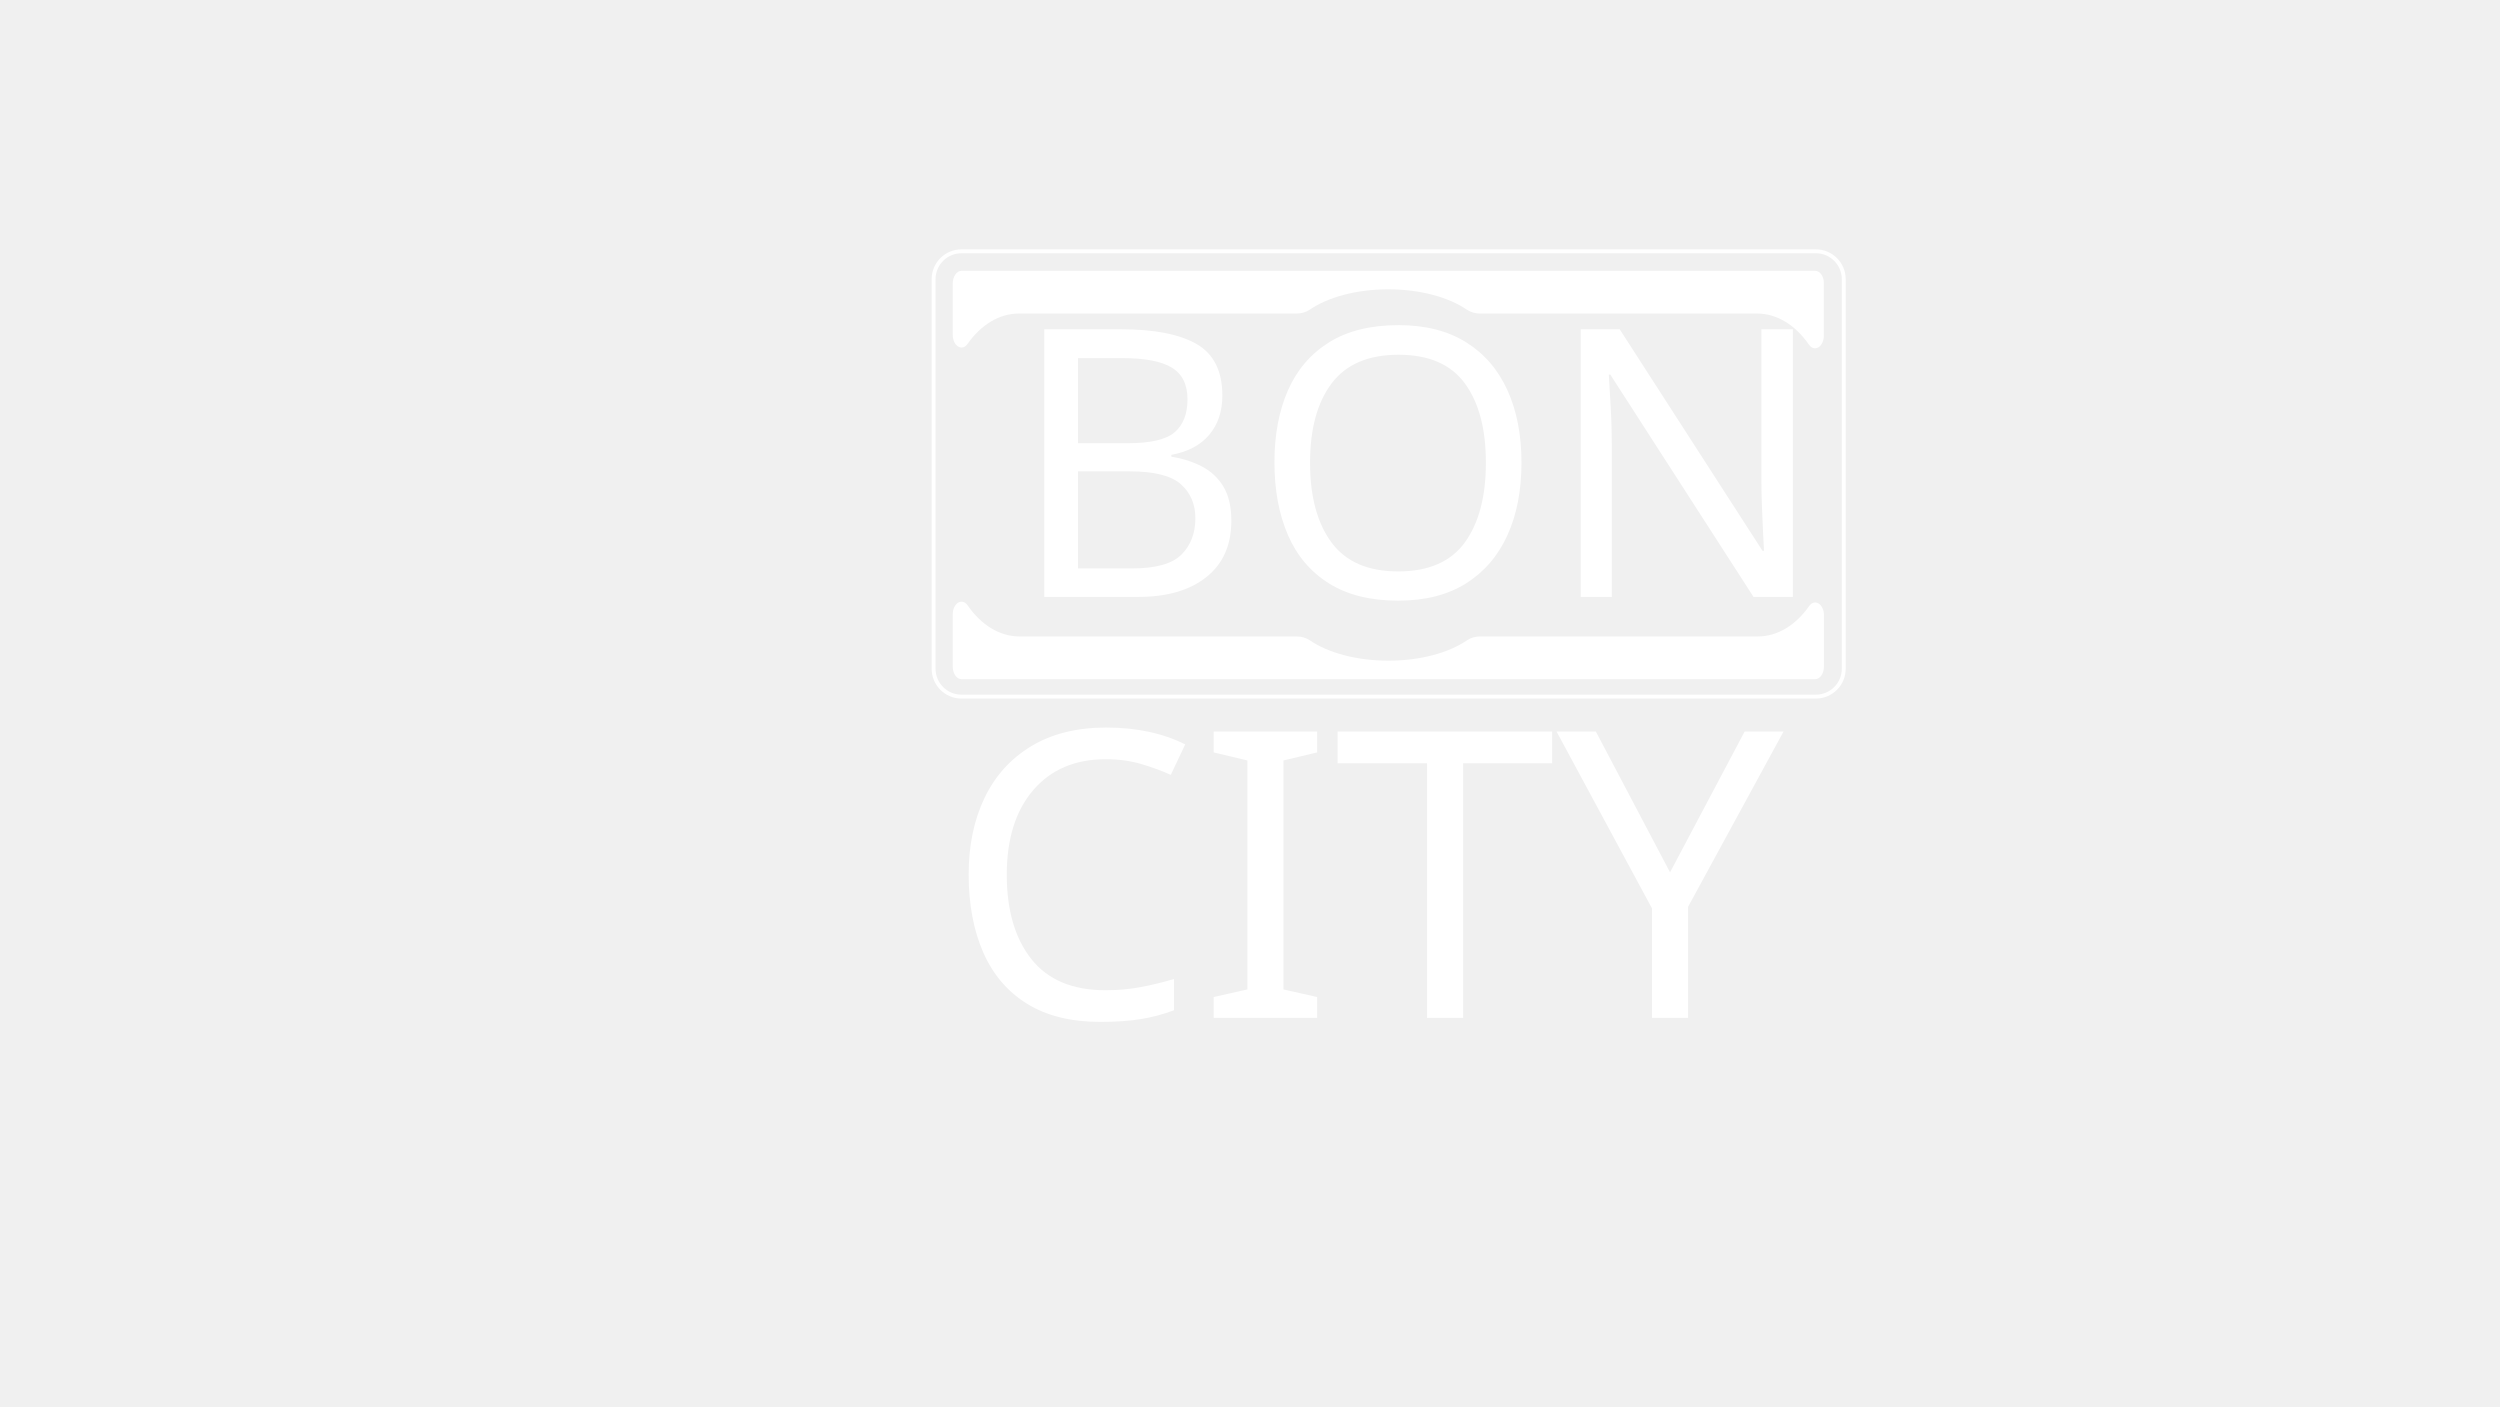
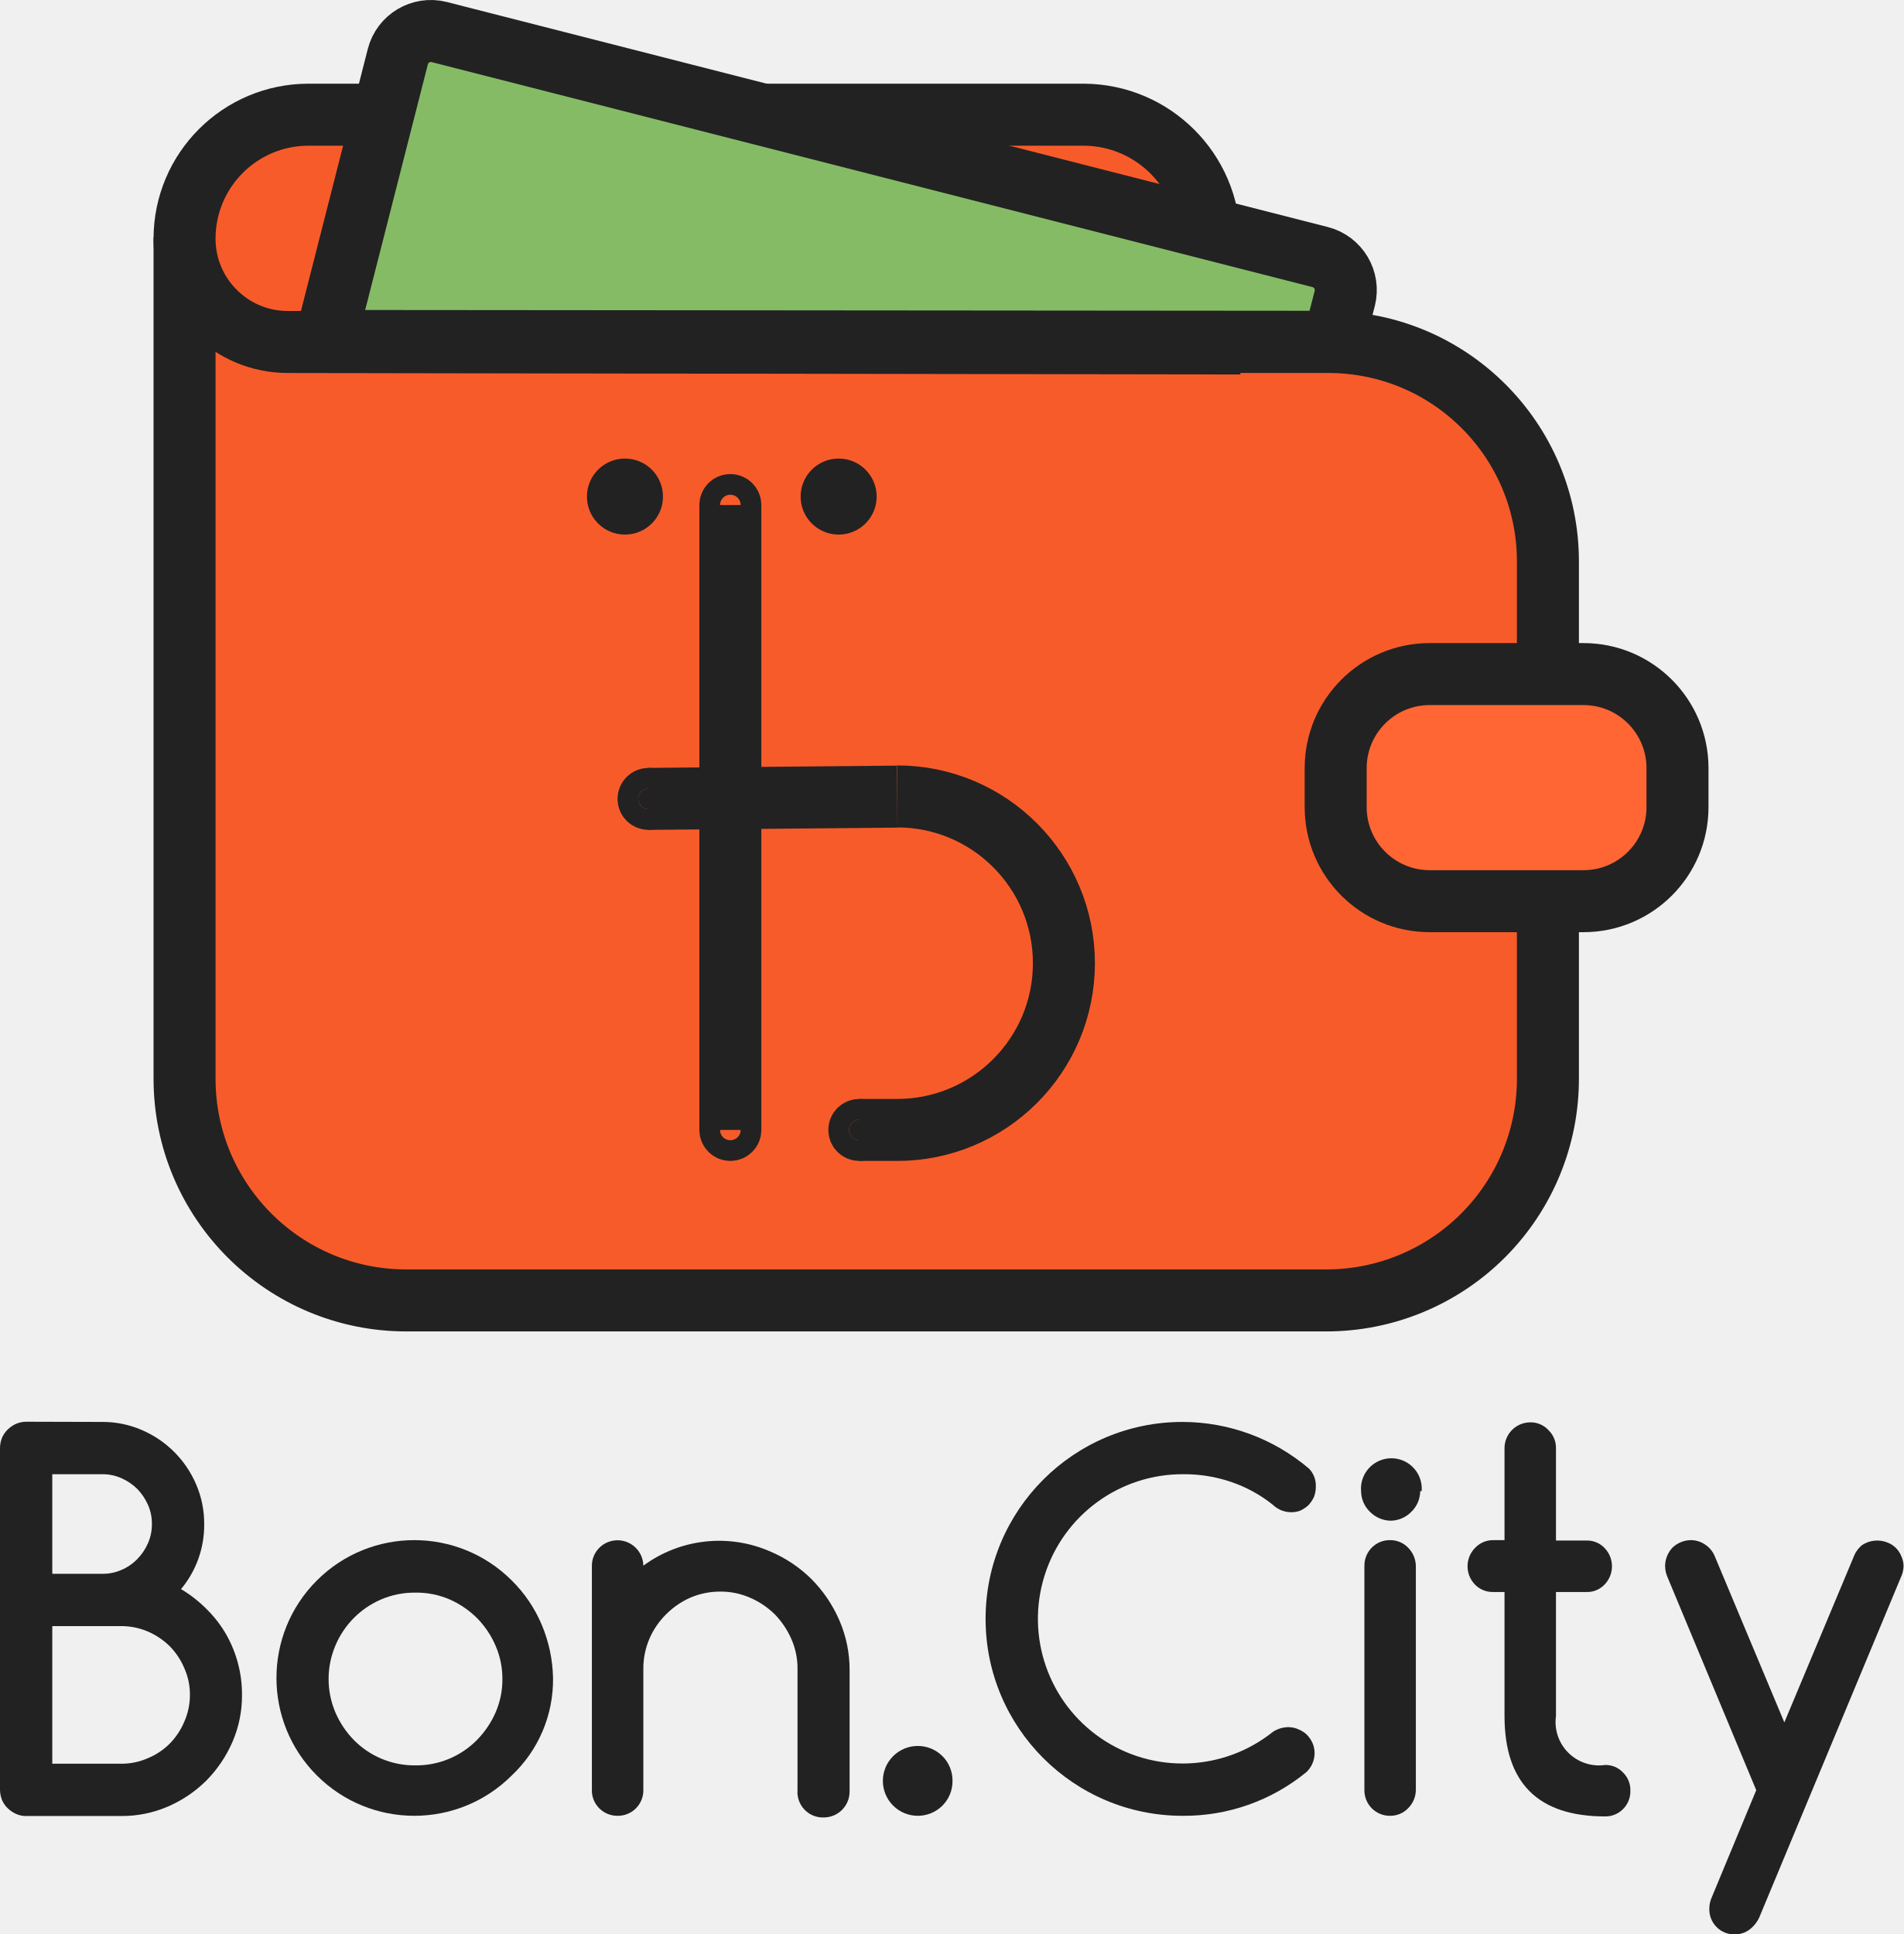
- <svg xmlns="http://www.w3.org/2000/svg" version="1.1" id="Слой_1" x="0px" y="0px" viewBox="0 0 1920 1080" style="enable-background:new 0 0 1920 1080;" xml:space="preserve">
-   <style type="text/css">
- 	.st0{fill:none;}
- 	.st1{fill:#FFFFFF;}
- 	.st2{font-family:'CeraRoundPro-Bold';}
- 	.st3{font-size:287.888px;}
- 	.st4{font-size:307.98px;}
- 	.st5{fill:none;stroke:#FFFFFF;stroke-width:3;stroke-miterlimit:10;}
- </style>
-   <rect x="691.5" y="117.5" class="st0" width="750" height="750" />
-   <g>
-     <g>
-       <path class="st1" d="M1394.1,208H738.4c-3.7,0-6.7,4.4-6.7,9.8v39.3c0,8.6,7.2,13.1,11.4,7c10.1-14.4,24.1-23.3,39.4-23.3h213.3    c3.6,0,7.2-1,10.1-3c13.9-9.5,35.7-15.6,60.3-15.6s46.4,6.1,60.3,15.6c3,2,6.5,3,10.1,3h212.8c15.6,0,29.6,9.1,39.8,23.8    c4.3,6.2,11.5,1.8,11.5-6.9v-40C1400.9,212.4,1397.8,208,1394.1,208z" />
-     </g>
-     <g>
-       <path class="st1" d="M738.4,521.6h655.7c3.7,0,6.7-4.4,6.7-9.8v-39.3c0-8.6-7.2-13.1-11.4-7c-10.1,14.4-24.1,23.3-39.4,23.3    h-213.3c-3.6,0-7.2,1-10.1,3c-13.9,9.5-35.7,15.6-60.3,15.6c-24.6,0-46.4-6.1-60.3-15.6c-3-2-6.5-3-10.1-3H783    c-15.6,0-29.6-9.1-39.8-23.8c-4.3-6.2-11.5-1.8-11.5,6.9v40C731.7,517.3,734.7,521.6,738.4,521.6z" />
-     </g>
-   </g>
-   <polygon class="st0" points="956.8,428.4 961.6,428.4 961.6,428.4 956.8,428.4 " />
-   <polygon class="st0" points="920.8,663.6 923.7,663.6 923.7,663.6 920.8,663.6 " />
-   <text transform="matrix(1 0 0 1 774.0908 458.4282)" class="st1 st2 st3">BON</text>
-   <text transform="matrix(1 0 0 1 725.1509 781.7412)" class="st1 st2 st4">CITY</text>
-   <path class="st5" d="M1394.6,535H738.4c-11.8,0-21.4-9.6-21.4-21.4V214.4c0-11.8,9.6-21.4,21.4-21.4h656.2  c11.8,0,21.4,9.6,21.4,21.4v299.2C1416,525.4,1406.4,535,1394.6,535z" />
+ <svg xmlns="http://www.w3.org/2000/svg" id="Слой_1" data-name="Слой 1" viewBox="0 0 92.1 93.59">
+   <defs>
+     <style>.cls-1,.cls-7{fill:#222;}.cls-2,.cls-6{fill:none;}.cls-2,.cls-3,.cls-4,.cls-5,.cls-6,.cls-7{stroke:#222;stroke-miterlimit:10;}.cls-2,.cls-3,.cls-4,.cls-5{stroke-width:3px;}.cls-3{fill:#f85b2a;}.cls-4{fill:#f63;}.cls-5{fill:#85bb65;}.cls-6,.cls-7{stroke-width:2px;}</style>
+   </defs>
+   <path class="cls-1" d="M31.36,92.74a4.76,4.76,0,0,1,1.91.39,5,5,0,0,1,2.63,2.63,4.76,4.76,0,0,1,.39,1.91,4.83,4.83,0,0,1-1.12,3.16,6.34,6.34,0,0,1,1.27,1,5.72,5.72,0,0,1,.93,1.22,5.87,5.87,0,0,1,.75,2.9,5.62,5.62,0,0,1-.46,2.27,6.16,6.16,0,0,1-1.26,1.87,6,6,0,0,1-1.86,1.26,5.58,5.58,0,0,1-2.27.46H27.68a1.13,1.13,0,0,1-.49-.1,1.41,1.41,0,0,1-.4-.27,1.15,1.15,0,0,1-.28-.4,1.34,1.34,0,0,1-.1-.49V94a1.39,1.39,0,0,1,.1-.5,1.26,1.26,0,0,1,.28-.4,1.41,1.41,0,0,1,.4-.27,1.3,1.3,0,0,1,.49-.1Zm-2.42,2.53v4.82h2.42a2.24,2.24,0,0,0,.93-.19,2.34,2.34,0,0,0,.76-.52,2.55,2.55,0,0,0,.52-.77,2.26,2.26,0,0,0,.19-.94,2.23,2.23,0,0,0-.19-.92,2.68,2.68,0,0,0-.52-.77,2.55,2.55,0,0,0-.77-.52,2.23,2.23,0,0,0-.92-.19Zm0,7.35v6.66h3.33a3.15,3.15,0,0,0,1.3-.27,3.24,3.24,0,0,0,1.06-.71,3.38,3.38,0,0,0,.7-1.06,3.19,3.19,0,0,0,.27-1.3,3.09,3.09,0,0,0-.27-1.28,3.39,3.39,0,0,0-.71-1.07,3.52,3.52,0,0,0-1.06-.71,3.3,3.3,0,0,0-1.29-.26Z" transform="translate(-26.41 -23.93)" />
+   <path class="cls-1" d="M53.17,105.13a6.36,6.36,0,0,1-2,4.72,6.67,6.67,0,1,1,0-9.44,6.61,6.61,0,0,1,1.46,2.16A7,7,0,0,1,53.17,105.13ZM46.5,101a4.12,4.12,0,0,0-1.65.33,4.2,4.2,0,0,0-2.21,2.23,4.14,4.14,0,0,0,0,3.24,4.37,4.37,0,0,0,.89,1.33,4.07,4.07,0,0,0,1.32.9,4.12,4.12,0,0,0,1.65.33,4.12,4.12,0,0,0,3-1.24,4.45,4.45,0,0,0,.89-1.32,4,4,0,0,0,.33-1.62,4,4,0,0,0-.33-1.61,4.37,4.37,0,0,0-.89-1.33,4.43,4.43,0,0,0-1.33-.91A4.06,4.06,0,0,0,46.5,101Z" transform="translate(-26.41 -23.93)" />
+   <path class="cls-1" d="M57.55,99.69A6.18,6.18,0,0,1,63.66,99a6.39,6.39,0,0,1,2,1.33,6.48,6.48,0,0,1,1.36,2,6,6,0,0,1,.5,2.43v5.87a1.25,1.25,0,0,1-1.24,1.25A1.23,1.23,0,0,1,65,110.55v-5.87a3.51,3.51,0,0,0-.3-1.44,4.08,4.08,0,0,0-.8-1.19,3.89,3.89,0,0,0-1.19-.8,3.51,3.51,0,0,0-1.44-.3,3.68,3.68,0,0,0-1.45.29,3.88,3.88,0,0,0-1.18.81,3.75,3.75,0,0,0-.81,1.19,3.67,3.67,0,0,0-.29,1.44v5.87a1.23,1.23,0,0,1-1.24,1.25,1.23,1.23,0,0,1-.89-.36,1.21,1.21,0,0,1-.36-.89V99.71a1.22,1.22,0,0,1,.36-.88,1.25,1.25,0,0,1,2.13.86Z" transform="translate(-26.41 -23.93)" />
+   <path class="cls-1" d="M72.5,110.11a1.67,1.67,0,0,1-.49,1.2,1.69,1.69,0,1,1,0-2.4A1.67,1.67,0,0,1,72.5,110.11Z" transform="translate(-26.41 -23.93)" />
+   <path class="cls-1" d="M88.76,107.51a1.17,1.17,0,0,1,.49.11,1.31,1.31,0,0,1,.4.26,1.41,1.41,0,0,1,.27.4,1.21,1.21,0,0,1,.1.5,1.27,1.27,0,0,1-.39.9,9.32,9.32,0,0,1-6,2.12,9.53,9.53,0,0,1,0-19.06A9.46,9.46,0,0,1,89.75,95a1.18,1.18,0,0,1,.33.87,1.35,1.35,0,0,1-.09.5,1.56,1.56,0,0,1-.27.4,1.46,1.46,0,0,1-.41.27A1.29,1.29,0,0,1,88,96.75a6.62,6.62,0,0,0-2-1.1,7,7,0,0,0-2.31-.38A7,7,0,1,0,88,107.74,1.38,1.38,0,0,1,88.76,107.51Z" transform="translate(-26.41 -23.93)" />
+   <path class="cls-1" d="M95.13,96.09a1.4,1.4,0,0,1-.43,1,1.42,1.42,0,0,1-1,.43,1.44,1.44,0,0,1-1-.43,1.4,1.4,0,0,1-.43-1,1.47,1.47,0,1,1,2.93,0Zm-2.7,14.46V99.71a1.23,1.23,0,0,1,.36-.89,1.21,1.21,0,0,1,.88-.36,1.19,1.19,0,0,1,.87.36,1.29,1.29,0,0,1,.38.89v10.84a1.27,1.27,0,0,1-.38.89,1.19,1.19,0,0,1-.87.36,1.23,1.23,0,0,1-1.24-1.25Z" transform="translate(-26.41 -23.93)" />
+   <path class="cls-1" d="M98.65,98.46h.56V94a1.25,1.25,0,0,1,1.25-1.24,1.16,1.16,0,0,1,.87.37,1.19,1.19,0,0,1,.37.87v4.48h1.48a1.15,1.15,0,0,1,.87.36,1.27,1.27,0,0,1,0,1.77,1.15,1.15,0,0,1-.87.36H101.7v6a2.1,2.1,0,0,0,2.38,2.37,1.16,1.16,0,0,1,.87.37,1.18,1.18,0,0,1,.35.87,1.21,1.21,0,0,1-.35.89,1.19,1.19,0,0,1-.87.36q-4.87,0-4.87-4.86v-6h-.56a1.19,1.19,0,0,1-.87-.36,1.27,1.27,0,0,1,0-1.77A1.19,1.19,0,0,1,98.65,98.46Z" transform="translate(-26.41 -23.93)" />
+   <path class="cls-1" d="M111.39,110.56l-4.29-10.3a1.38,1.38,0,0,1-.12-.56,1.29,1.29,0,0,1,.1-.48,1.31,1.31,0,0,1,.26-.4,1.31,1.31,0,0,1,.88-.36,1.22,1.22,0,0,1,.69.21,1.25,1.25,0,0,1,.49.61l3.35,8,3.35-8a1.36,1.36,0,0,1,.41-.58,1.33,1.33,0,0,1,1.24-.12,1.15,1.15,0,0,1,.66.66,1.13,1.13,0,0,1,.11.48,1.4,1.4,0,0,1-.14.56l-6.84,16.43a1.56,1.56,0,0,1-.48.6,1.22,1.22,0,0,1-.7.23,1.21,1.21,0,0,1-1.24-1.25,1.33,1.33,0,0,1,.12-.55Z" transform="translate(-26.41 -23.93)" />
+   <path class="cls-2" d="M101.71,57.45" transform="translate(-26.41 -23.93)" />
+   <path class="cls-2" d="M103.15,57.45" transform="translate(-26.41 -23.93)" />
+   <line class="cls-3" x1="60.29" y1="16.28" x2="60.29" y2="16.68" />
+   <path class="cls-3" d="M44.25,40.48H90.69A10.62,10.62,0,0,1,101.31,51.1v25A10.72,10.72,0,0,1,90.58,86.86H46.08A10.73,10.73,0,0,1,35.34,76.13V35.42" transform="translate(-26.41 -23.93)" />
+   <path class="cls-3" d="M78.86,29.48H41.34a6,6,0,0,0-6,6h0a5,5,0,0,0,5,5l44.59.07v-5A6.11,6.11,0,0,0,78.86,29.48Z" transform="translate(-26.41 -23.93)" />
+   <rect class="cls-4" x="64.63" y="32.62" width="16.54" height="10.99" rx="4.55" />
+   <path class="cls-5" d="M42.15,40.43l3.51-13.76a1.65,1.65,0,0,1,2-1.19L90.29,36.37a1.65,1.65,0,0,1,1.19,2l-.54,2.1Z" transform="translate(-26.41 -23.93)" />
+   <path class="cls-6" d="M61.85,69.54" transform="translate(-26.41 -23.93)" />
+   <circle class="cls-7" cx="41.58" cy="54.68" r="0.5" />
+   <circle class="cls-6" cx="35.34" cy="54.68" r="0.5" />
+   <circle class="cls-7" cx="31.38" cy="38.66" r="0.5" />
+   <circle class="cls-6" cx="35.34" cy="24.44" r="0.5" />
+   <line class="cls-2" x1="35.34" y1="24.44" x2="35.34" y2="54.68" />
+   <path class="cls-2" d="M69.82,62.47a8.07,8.07,0,0,1,0,16.14H68" transform="translate(-26.41 -23.93)" />
+   <line class="cls-2" x1="43.41" y1="38.55" x2="31.35" y2="38.66" />
+   <circle class="cls-7" cx="30.24" cy="24.03" r="0.84" />
+   <circle class="cls-7" cx="40.58" cy="24.03" r="0.84" />
</svg>
